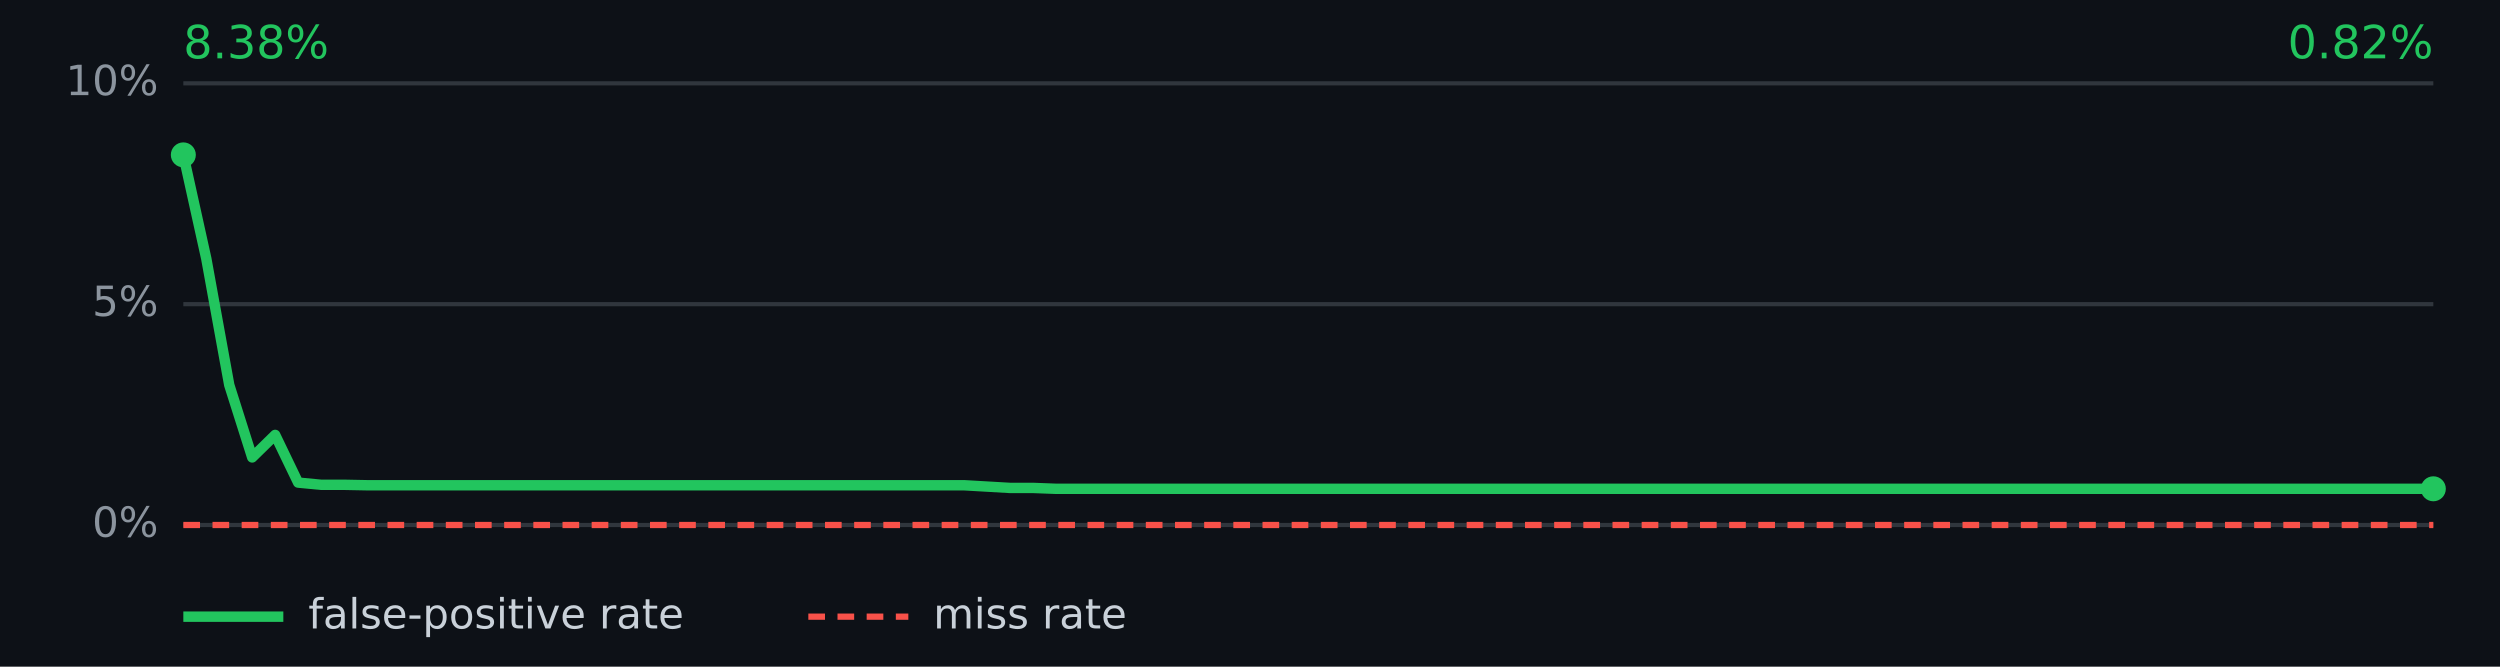
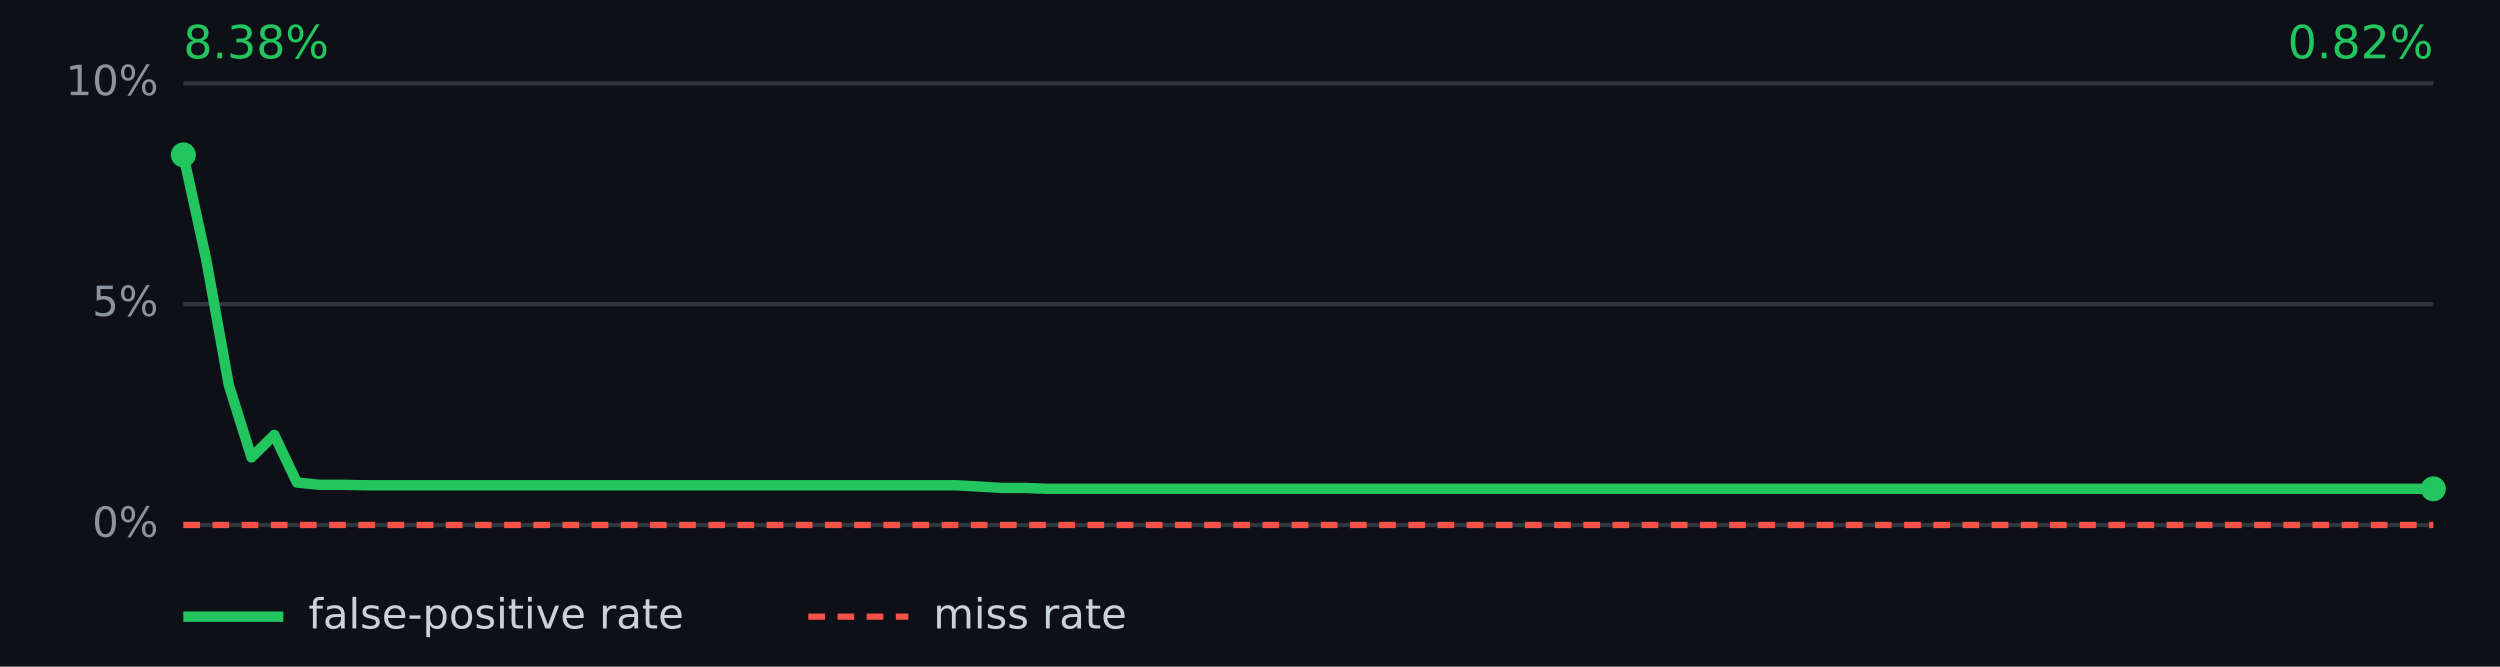
<svg xmlns="http://www.w3.org/2000/svg" width="600" height="160" role="img" aria-label="false-positive rate trend: 8.38% to 0.82%">
  <rect width="100%" height="160" fill="#0d1117" />
  <line x1="44" y1="20.00" x2="584" y2="20.00" stroke="#30363d" stroke-width="1" />
  <text x="38" y="20.00" font-family="Verdana,Geneva,DejaVu Sans,sans-serif" font-size="10" fill="#8b949e" text-anchor="end" dominant-baseline="middle">10%</text>
  <line x1="44" y1="73.00" x2="584" y2="73.00" stroke="#30363d" stroke-width="1" />
  <text x="38" y="73.00" font-family="Verdana,Geneva,DejaVu Sans,sans-serif" font-size="10" fill="#8b949e" text-anchor="end" dominant-baseline="middle">5%</text>
  <line x1="44" y1="126.00" x2="584" y2="126.00" stroke="#30363d" stroke-width="1" />
  <text x="38" y="126.00" font-family="Verdana,Geneva,DejaVu Sans,sans-serif" font-size="10" fill="#8b949e" text-anchor="end" dominant-baseline="middle">0%</text>
-   <polyline points="44.00,126.00 50.00,126.00 56.00,126.00 62.00,126.00 68.00,126.00 74.00,126.00 80.00,126.00 86.00,126.00 92.00,126.00 98.00,126.00 104.00,126.00 110.00,126.00 116.00,126.00 122.00,126.00 128.00,126.00 134.00,126.00 140.00,126.00 146.00,126.00 152.00,126.00 158.00,126.00 164.00,126.00 170.00,126.00 176.00,126.00 182.00,126.00 188.00,126.00 194.00,126.00 200.00,126.00 206.00,126.00 212.00,126.00 218.00,126.00 224.00,126.00 230.00,126.00 236.00,126.00 242.00,126.00 248.00,126.00 254.00,126.00 260.00,126.00 266.00,126.00 272.00,126.00 278.00,126.00 284.00,126.00 290.00,126.00 296.00,126.00 302.00,126.00 308.00,126.00 314.00,126.00 320.00,126.00 326.00,126.00 332.00,126.00 338.00,126.00 344.00,126.00 350.00,126.00 356.00,126.00 362.00,126.00 368.00,126.00 374.00,126.00 380.00,126.00 386.00,126.00 392.00,126.00 398.00,126.00 404.00,126.00 410.00,126.00 416.00,126.00 422.00,126.00 428.00,126.00 434.00,126.00 440.00,126.00 446.00,126.00 452.00,126.00 458.00,126.00 464.00,126.00 470.00,126.00 476.00,126.00 482.00,126.00 488.00,126.00 494.00,126.00 500.00,126.00 506.00,126.00 512.00,126.00 518.00,126.00 524.00,126.00 530.00,126.00 536.00,126.00 542.00,126.00 548.00,126.00 554.00,126.00 560.00,126.00 566.00,126.00 572.00,126.00 578.00,126.00 584.00,126.00" fill="none" stroke="#f85149" stroke-width="1.5" stroke-dasharray="4,3" />
-   <polyline points="44.00,37.17 49.51,62.08 55.02,92.40 60.53,109.78 66.04,104.38 71.55,115.82 77.06,116.35 82.57,116.35 88.08,116.46 93.59,116.46 99.10,116.46 104.61,116.46 110.12,116.46 115.63,116.46 121.14,116.46 126.65,116.46 132.16,116.46 137.67,116.46 143.18,116.46 148.69,116.46 154.20,116.46 159.71,116.46 165.22,116.46 170.73,116.46 176.24,116.46 181.76,116.46 187.27,116.46 192.78,116.46 198.29,116.46 203.80,116.46 209.31,116.46 214.82,116.46 220.33,116.46 225.84,116.46 231.35,116.46 236.86,116.78 242.37,117.10 247.88,117.10 253.39,117.31 258.90,117.31 264.41,117.31 269.92,117.31 275.43,117.31 280.94,117.31 286.45,117.31 291.96,117.31 297.47,117.31 302.98,117.31 308.49,117.31 314.00,117.31 319.51,117.31 325.02,117.31 330.53,117.31 336.04,117.31 341.55,117.31 347.06,117.31 352.57,117.31 358.08,117.31 363.59,117.31 369.10,117.31 374.61,117.31 380.12,117.31 385.63,117.31 391.14,117.31 396.65,117.31 402.16,117.31 407.67,117.31 413.18,117.31 418.69,117.31 424.20,117.31 429.71,117.31 435.22,117.31 440.73,117.31 446.24,117.31 451.76,117.31 457.27,117.31 462.78,117.31 468.29,117.31 473.80,117.31 479.31,117.31 484.82,117.31 490.33,117.31 495.84,117.31 501.35,117.31 506.86,117.31 512.37,117.31 517.88,117.31 523.39,117.31 528.90,117.31 534.41,117.31 539.92,117.31 545.43,117.31 550.94,117.31 556.45,117.31 561.96,117.31 567.47,117.31 572.98,117.31 578.49,117.31 584.00,117.31" fill="none" stroke="#22c55e" stroke-width="2.5" stroke-linejoin="round" />
+   <polyline points="44.00,126.00 49.93,126.00 55.87,126.00 61.80,126.00 67.74,126.00 73.67,126.00 79.60,126.00 85.54,126.00 91.47,126.00 97.41,126.00 103.34,126.00 109.27,126.00 115.21,126.00 121.14,126.00 127.08,126.00 133.01,126.00 138.95,126.00 144.88,126.00 150.81,126.00 156.75,126.00 162.68,126.00 168.62,126.00 174.55,126.00 180.48,126.00 186.42,126.00 192.35,126.00 198.29,126.00 204.22,126.00 210.15,126.00 216.09,126.00 222.02,126.00 227.96,126.00 233.89,126.00 239.82,126.00 245.76,126.00 251.69,126.00 257.63,126.00 263.56,126.00 269.49,126.00 275.43,126.00 281.36,126.00 287.30,126.00 293.23,126.00 299.16,126.00 305.10,126.00 311.03,126.00 316.97,126.00 322.90,126.00 328.84,126.00 334.77,126.00 340.70,126.00 346.64,126.00 352.57,126.00 358.51,126.00 364.44,126.00 370.37,126.00 376.31,126.00 382.24,126.00 388.18,126.00 394.11,126.00 400.04,126.00 405.98,126.00 411.91,126.00 417.85,126.00 423.78,126.00 429.71,126.00 435.65,126.00 441.58,126.00 447.52,126.00 453.45,126.00 459.38,126.00 465.32,126.00 471.25,126.00 477.19,126.00 483.12,126.00 489.05,126.00 494.99,126.00 500.92,126.00 506.86,126.00 512.79,126.00 518.73,126.00 524.66,126.00 530.59,126.00 536.53,126.00 542.46,126.00 548.40,126.00 554.33,126.00 560.26,126.00 566.20,126.00 572.13,126.00 578.07,126.00 584.00,126.00" fill="none" stroke="#f85149" stroke-width="1.5" stroke-dasharray="4,3" />
+   <polyline points="44.00,37.17 49.45,62.08 54.91,92.40 60.36,109.78 65.82,104.38 71.27,115.82 76.73,116.35 82.18,116.35 87.64,116.46 93.09,116.46 98.55,116.46 104.00,116.46 109.45,116.46 114.91,116.46 120.36,116.46 125.82,116.46 131.27,116.46 136.73,116.46 142.18,116.46 147.64,116.46 153.09,116.46 158.55,116.46 164.00,116.46 169.45,116.46 174.91,116.46 180.36,116.46 185.82,116.46 191.27,116.46 196.73,116.46 202.18,116.46 207.64,116.46 213.09,116.46 218.55,116.46 224.00,116.46 229.45,116.46 234.91,116.78 240.36,117.10 245.82,117.10 251.27,117.31 256.73,117.31 262.18,117.31 267.64,117.31 273.09,117.31 278.55,117.31 284.00,117.31 289.45,117.31 294.91,117.31 300.36,117.31 305.82,117.31 311.27,117.31 316.73,117.31 322.18,117.31 327.64,117.31 333.09,117.31 338.55,117.31 344.00,117.31 349.45,117.31 354.91,117.31 360.36,117.31 365.82,117.31 371.27,117.31 376.73,117.31 382.18,117.31 387.64,117.31 393.09,117.31 398.55,117.31 404.00,117.31 409.45,117.31 414.91,117.31 420.36,117.31 425.82,117.31 431.27,117.31 436.73,117.31 442.18,117.31 447.64,117.31 453.09,117.31 458.55,117.31 464.00,117.31 469.45,117.31 474.91,117.31 480.36,117.31 485.82,117.31 491.27,117.31 496.73,117.31 502.18,117.31 507.64,117.31 513.09,117.31 518.55,117.31 524.00,117.31 529.45,117.31 534.91,117.31 540.36,117.31 545.82,117.31 551.27,117.31 556.73,117.31 562.18,117.31 567.64,117.31 573.09,117.31 578.55,117.31 584.00,117.31" fill="none" stroke="#22c55e" stroke-width="2.5" stroke-linejoin="round" />
  <circle cx="44.00" cy="37.17" r="3" fill="#22c55e" />
  <circle cx="584.00" cy="117.31" r="3" fill="#22c55e" />
  <text x="44.00" y="14" font-family="Verdana,Geneva,DejaVu Sans,sans-serif" font-size="11" fill="#22c55e" text-anchor="start">8.38%</text>
  <text x="584.00" y="14" font-family="Verdana,Geneva,DejaVu Sans,sans-serif" font-size="11" fill="#22c55e" text-anchor="end">0.82%</text>
  <line x1="44" y1="148" x2="68" y2="148" stroke="#22c55e" stroke-width="2.5" />
  <text x="74" y="148" font-family="Verdana,Geneva,DejaVu Sans,sans-serif" font-size="10" fill="#c9d1d9" dominant-baseline="middle">false-positive rate</text>
  <line x1="194" y1="148" x2="218" y2="148" stroke="#f85149" stroke-width="1.5" stroke-dasharray="4,3" />
  <text x="224" y="148" font-family="Verdana,Geneva,DejaVu Sans,sans-serif" font-size="10" fill="#c9d1d9" dominant-baseline="middle">miss rate</text>
</svg>
